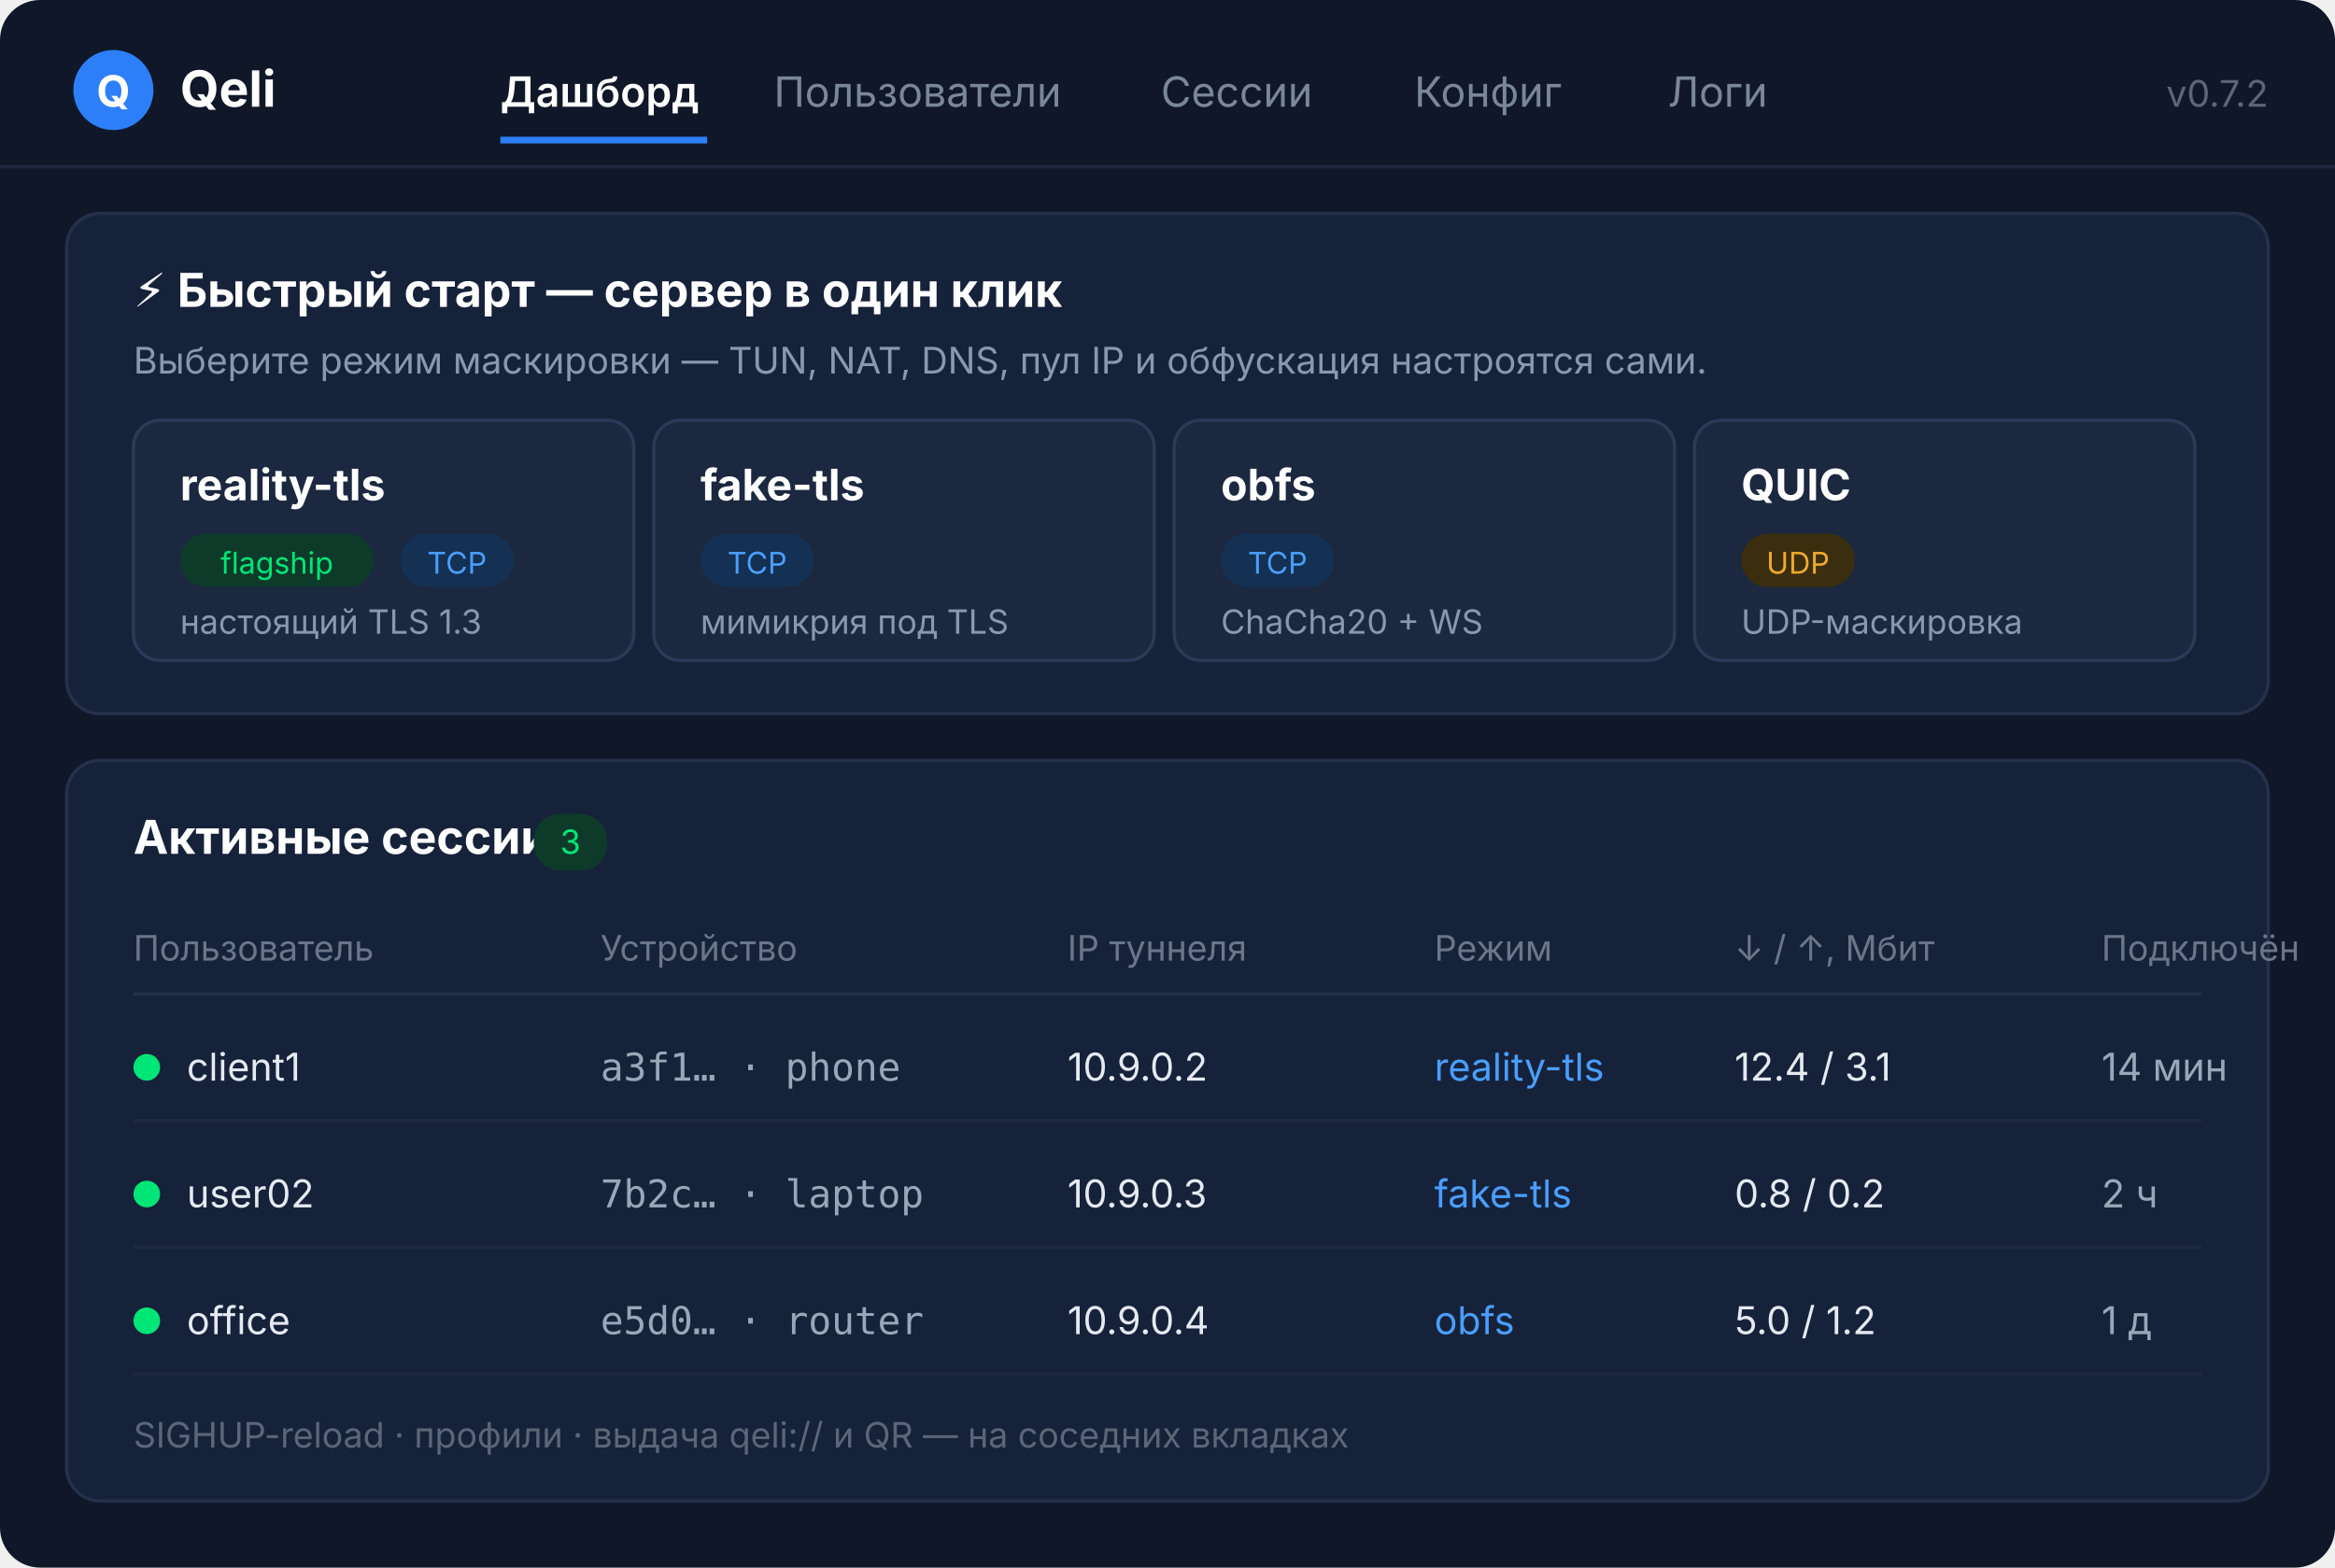
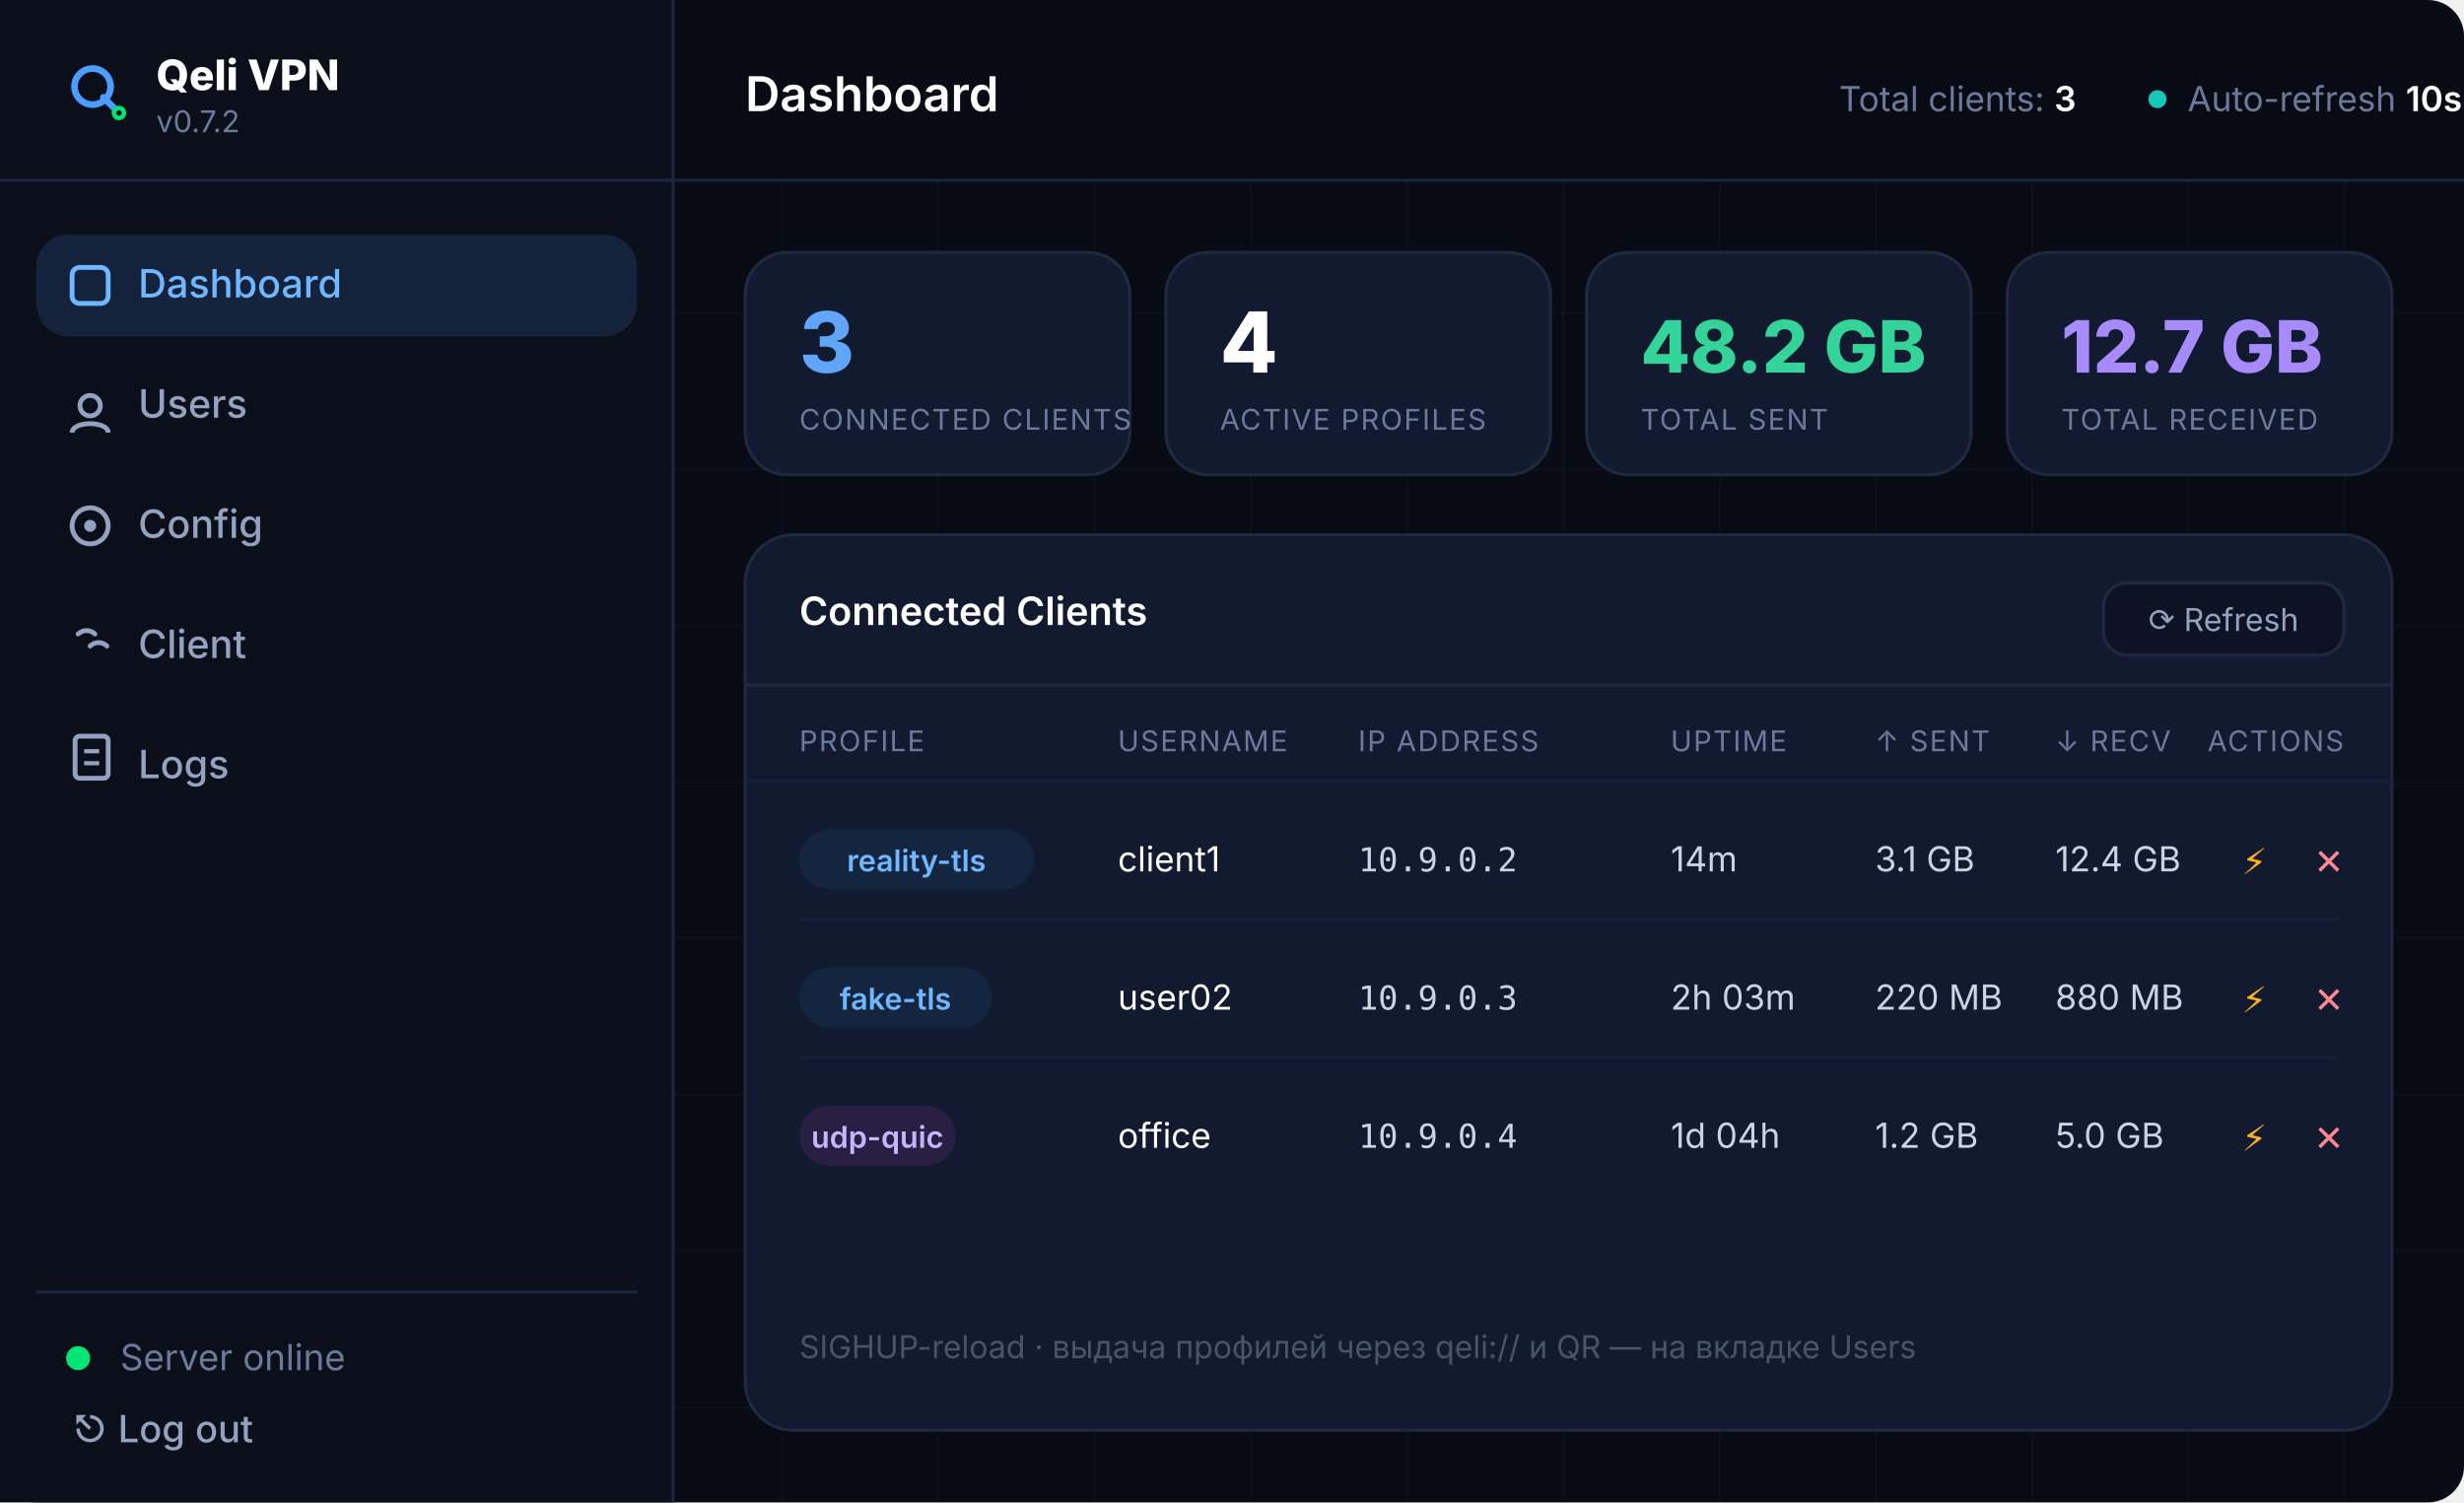
- <svg xmlns="http://www.w3.org/2000/svg" width="100%" viewBox="0 0 700 470" role="img" font-family="Inter, -apple-system, BlinkMacSystemFont, 'Segoe UI', Roboto, sans-serif">
-   <rect x="0" y="0" width="700" height="470" rx="12" fill="#0F1728" />
-   <circle cx="34" cy="27" r="12" fill="#2D7FF9" />
-   <text x="34" y="32" text-anchor="middle" font-size="13" font-weight="700" fill="#FFFFFF">Q</text>
-   <text x="54" y="32" font-size="15" font-weight="700" fill="#FFFFFF">Qeli</text>
-   <text x="150" y="32" font-size="12.5" font-weight="600" fill="#FFFFFF">Дашборд</text>
-   <line x1="150" y1="42" x2="212" y2="42" stroke="#2D7FF9" stroke-width="2" />
-   <text x="232" y="32" font-size="12.5" fill="#7A8699">Пользователи</text>
-   <text x="348" y="32" font-size="12.5" fill="#7A8699">Сессии</text>
-   <text x="424" y="32" font-size="12.5" fill="#7A8699">Конфиг</text>
-   <text x="500" y="32" font-size="12.5" fill="#7A8699">Логи</text>
-   <text x="680" y="32" text-anchor="end" font-size="11" fill="#5B6678">v0.7.2</text>
-   <line x1="0" y1="50" x2="700" y2="50" stroke="#1E2940" />
-   <rect x="20" y="64" width="660" height="150" rx="10" fill="#16223A" stroke="#25304A" />
-   <text x="40" y="92" font-size="14" font-weight="700" fill="#FFFFFF">⚡ Быстрый старт — сервер в один клик</text>
-   <text x="40" y="112" font-size="11" fill="#8A97AD">Выберите режим маскировки — TUN, NAT, DNS, пул IP и обфускация настроятся сами.</text>
-   <rect x="40" y="126" width="150" height="72" rx="8" fill="#1B2840" stroke="#2A3A57" />
-   <text x="54" y="150" font-size="13" font-weight="700" fill="#FFFFFF">reality-tls</text>
-   <rect x="54" y="160" width="58" height="16" rx="8" fill="#0E3A2A" />
-   <text x="83" y="172" text-anchor="middle" font-size="9" fill="#00E676">flagship</text>
-   <rect x="120" y="160" width="34" height="16" rx="8" fill="#143052" />
-   <text x="137" y="172" text-anchor="middle" font-size="9" fill="#4A9EFF">TCP</text>
-   <text x="54" y="190" font-size="10" fill="#8A97AD">настоящий TLS 1.3</text>
-   <rect x="196" y="126" width="150" height="72" rx="8" fill="#1B2840" stroke="#2A3A57" />
-   <text x="210" y="150" font-size="13" font-weight="700" fill="#FFFFFF">fake-tls</text>
-   <rect x="210" y="160" width="34" height="16" rx="8" fill="#143052" />
-   <text x="227" y="172" text-anchor="middle" font-size="9" fill="#4A9EFF">TCP</text>
-   <text x="210" y="190" font-size="10" fill="#8A97AD">мимикрия под TLS</text>
-   <rect x="352" y="126" width="150" height="72" rx="8" fill="#1B2840" stroke="#2A3A57" />
-   <text x="366" y="150" font-size="13" font-weight="700" fill="#FFFFFF">obfs</text>
-   <rect x="366" y="160" width="34" height="16" rx="8" fill="#143052" />
-   <text x="383" y="172" text-anchor="middle" font-size="9" fill="#4A9EFF">TCP</text>
-   <text x="366" y="190" font-size="10" fill="#8A97AD">ChaCha20 + WS</text>
-   <rect x="508" y="126" width="150" height="72" rx="8" fill="#1B2840" stroke="#2A3A57" />
-   <text x="522" y="150" font-size="13" font-weight="700" fill="#FFFFFF">QUIC</text>
-   <rect x="522" y="160" width="34" height="16" rx="8" fill="#3A2E0E" />
-   <text x="539" y="172" text-anchor="middle" font-size="9" fill="#F0A92B">UDP</text>
-   <text x="522" y="190" font-size="10" fill="#8A97AD">UDP-маскировка</text>
-   <rect x="20" y="228" width="660" height="222" rx="10" fill="#16223A" stroke="#25304A" />
-   <text x="40" y="256" font-size="14" font-weight="700" fill="#FFFFFF">Активные сессии</text>
-   <rect x="160" y="244" width="22" height="17" rx="8" fill="#0E3A2A" />
-   <text x="171" y="256" text-anchor="middle" font-size="10" fill="#00E676">3</text>
-   <text x="40" y="288" font-size="10.5" fill="#6B7689">Пользователь</text>
-   <text x="180" y="288" font-size="10.5" fill="#6B7689">Устройство</text>
-   <text x="320" y="288" font-size="10.5" fill="#6B7689">IP туннеля</text>
-   <text x="430" y="288" font-size="10.5" fill="#6B7689">Режим</text>
-   <text x="520" y="288" font-size="10.5" fill="#6B7689">↓ / ↑, Мбит</text>
-   <text x="630" y="288" font-size="10.5" fill="#6B7689">Подключён</text>
-   <line x1="40" y1="298" x2="660" y2="298" stroke="#243047" />
-   <circle cx="44" cy="320" r="4" fill="#00E676" />
-   <text x="56" y="324" font-size="11.5" fill="#E5EAF2">client1</text>
-   <text x="180" y="324" font-size="11.5" font-family="monospace" fill="#9AA7B8">a3f1… · phone</text>
-   <text x="320" y="324" font-size="11.5" fill="#E5EAF2">10.9.0.2</text>
-   <text x="430" y="324" font-size="11.5" fill="#4A9EFF">reality-tls</text>
-   <text x="520" y="324" font-size="11.5" fill="#E5EAF2">12.4 / 3.1</text>
-   <text x="630" y="324" font-size="11.5" fill="#9AA7B8">14 мин</text>
-   <line x1="40" y1="336" x2="660" y2="336" stroke="#1E2940" />
-   <circle cx="44" cy="358" r="4" fill="#00E676" />
-   <text x="56" y="362" font-size="11.5" fill="#E5EAF2">user02</text>
-   <text x="180" y="362" font-size="11.5" font-family="monospace" fill="#9AA7B8">7b2c… · laptop</text>
-   <text x="320" y="362" font-size="11.5" fill="#E5EAF2">10.9.0.3</text>
-   <text x="430" y="362" font-size="11.5" fill="#4A9EFF">fake-tls</text>
-   <text x="520" y="362" font-size="11.5" fill="#E5EAF2">0.8 / 0.2</text>
-   <text x="630" y="362" font-size="11.5" fill="#9AA7B8">2 ч</text>
-   <line x1="40" y1="374" x2="660" y2="374" stroke="#1E2940" />
-   <circle cx="44" cy="396" r="4" fill="#00E676" />
-   <text x="56" y="400" font-size="11.5" fill="#E5EAF2">office</text>
-   <text x="180" y="400" font-size="11.5" font-family="monospace" fill="#9AA7B8">e5d0… · router</text>
-   <text x="320" y="400" font-size="11.5" fill="#E5EAF2">10.9.0.4</text>
-   <text x="430" y="400" font-size="11.5" fill="#4A9EFF">obfs</text>
-   <text x="520" y="400" font-size="11.5" fill="#E5EAF2">5.0 / 1.2</text>
-   <text x="630" y="400" font-size="11.5" fill="#9AA7B8">1 д</text>
-   <line x1="40" y1="412" x2="660" y2="412" stroke="#1E2940" />
-   <text x="40" y="434" font-size="10.5" fill="#5B6678">SIGHUP-reload · профили · выдача qeli:// и QR — на соседних вкладках</text>
+ <svg xmlns="http://www.w3.org/2000/svg" width="100%" viewBox="0 0 820 500" role="img" font-family="Inter, -apple-system, BlinkMacSystemFont, 'Segoe UI', Roboto, sans-serif">
+   <defs>
+     <pattern id="grid" width="52" height="52" patternUnits="userSpaceOnUse">
+       <path d="M52 0H0V52" fill="none" stroke="#4a9eff" stroke-opacity="0.05" stroke-width="1" />
+     </pattern>
+   </defs>
+   <rect x="0" y="0" width="820" height="500" rx="12" fill="#080b14" />
+   <rect x="224" y="60" width="596" height="440" fill="url(#grid)" />
+   <rect x="0" y="0" width="224" height="500" fill="#0a0f1a" />
+   <line x1="224" y1="0" x2="224" y2="500" stroke="#1b2740" />
+   <g transform="translate(20,18) scale(0.2)">
+     <circle cx="54" cy="54" r="30" stroke="#4a9eff" stroke-width="11" fill="none" />
+     <line x1="72" y1="72" x2="96" y2="96" stroke="#4a9eff" stroke-width="11" stroke-linecap="round" />
+     <circle cx="98" cy="98" r="12" fill="#00e676" />
+     <circle cx="98" cy="98" r="4.5" fill="#080b14" />
+   </g>
+   <text x="52" y="30" font-size="14" font-weight="800" fill="#FFFFFF">Qeli VPN</text>
+   <text x="52" y="44" font-size="10" fill="#6b7a9b">v0.7.2</text>
+   <line x1="0" y1="60" x2="224" y2="60" stroke="#1b2740" />
+   <rect x="12" y="78" width="200" height="34" rx="11" fill="#14223c" />
+   <rect x="24" y="89" width="12" height="12" rx="2.5" fill="none" stroke="#6fb7ff" stroke-width="1.6" />
+   <text x="46" y="99" font-size="13" font-weight="500" fill="#6fb7ff">Dashboard</text>
+   <circle cx="30" cy="135" r="3.4" fill="none" stroke="#93a2c0" stroke-width="1.6" />
+   <path d="M24 144c0-4 12-4 12 0" fill="none" stroke="#93a2c0" stroke-width="1.6" />
+   <text x="46" y="139" font-size="13" font-weight="500" fill="#93a2c0">Users</text>
+   <circle cx="30" cy="175" r="6" fill="none" stroke="#93a2c0" stroke-width="1.6" />
+   <circle cx="30" cy="175" r="2" fill="#93a2c0" />
+   <text x="46" y="179" font-size="13" font-weight="500" fill="#93a2c0">Config</text>
+   <path d="M26 211a4 4 0 015.6 0M30 215a4 4 0 015.6 0" fill="none" stroke="#93a2c0" stroke-width="1.6" stroke-linecap="round" />
+   <text x="46" y="219" font-size="13" font-weight="500" fill="#93a2c0">Client</text>
+   <rect x="25" y="245" width="11" height="14" rx="1.5" fill="none" stroke="#93a2c0" stroke-width="1.6" />
+   <line x1="28" y1="250" x2="33" y2="250" stroke="#93a2c0" stroke-width="1.4" />
+   <line x1="28" y1="254" x2="33" y2="254" stroke="#93a2c0" stroke-width="1.4" />
+   <text x="46" y="259" font-size="13" font-weight="500" fill="#93a2c0">Logs</text>
+   <line x1="12" y1="430" x2="212" y2="430" stroke="#1b2740" />
+   <circle cx="26" cy="452" r="4" fill="#00e676" />
+   <text x="40" y="456" font-size="12" fill="#6b7a9b">Server online</text>
+   <text x="24" y="480" font-size="12.5" font-weight="500" fill="#93a2c0">⎋  Log out</text>
+   <text x="248" y="37" font-size="16" font-weight="600" fill="#FFFFFF">Dashboard</text>
+   <text x="612" y="37" font-size="11.5" fill="#6b7a9b">Total clients: <tspan fill="#FFFFFF" font-weight="600">3</tspan>
+   </text>
+   <circle cx="718" cy="33" r="3" fill="#16c8b6" />
+   <text x="728" y="37" font-size="11.5" fill="#6b7a9b">Auto-refresh <tspan fill="#FFFFFF" font-weight="600">10s</tspan>
+   </text>
+   <line x1="224" y1="60" x2="820" y2="60" stroke="#1b2740" />
+   <g>
+     <rect x="248" y="84" width="128" height="74" rx="14" fill="#111a2e" stroke="#1f2a40" />
+     <text x="266" y="124" font-size="28" font-weight="800" fill="#60a5fa">3</text>
+     <text x="266" y="143" font-size="9.5" letter-spacing="0.5" fill="#6b7a9b">CONNECTED CLIENTS</text>
+   </g>
+   <g>
+     <rect x="388" y="84" width="128" height="74" rx="14" fill="#111a2e" stroke="#1f2a40" />
+     <text x="406" y="124" font-size="28" font-weight="800" fill="#FFFFFF">4</text>
+     <text x="406" y="143" font-size="9.5" letter-spacing="0.5" fill="#6b7a9b">ACTIVE PROFILES</text>
+   </g>
+   <g>
+     <rect x="528" y="84" width="128" height="74" rx="14" fill="#111a2e" stroke="#1f2a40" />
+     <text x="546" y="124" font-size="24" font-weight="800" fill="#34d399">48.2 GB</text>
+     <text x="546" y="143" font-size="9.5" letter-spacing="0.5" fill="#6b7a9b">TOTAL SENT</text>
+   </g>
+   <g>
+     <rect x="668" y="84" width="128" height="74" rx="14" fill="#111a2e" stroke="#1f2a40" />
+     <text x="686" y="124" font-size="24" font-weight="800" fill="#a78bfa">12.7 GB</text>
+     <text x="686" y="143" font-size="9.5" letter-spacing="0.5" fill="#6b7a9b">TOTAL RECEIVED</text>
+   </g>
+   <rect x="248" y="178" width="548" height="298" rx="16" fill="#111a2e" stroke="#1f2a40" />
+   <text x="266" y="208" font-size="13" font-weight="600" fill="#FFFFFF">Connected Clients</text>
+   <rect x="700" y="194" width="80" height="24" rx="8" fill="#0d1322" stroke="#1f2a40" />
+   <text x="740" y="210" text-anchor="middle" font-size="10.5" fill="#93a2c0">⟳ Refresh</text>
+   <line x1="248" y1="228" x2="796" y2="228" stroke="#1f2a40" />
+   <text x="266" y="250" font-size="9.5" letter-spacing="0.5" fill="#6b7a9b">PROFILE</text>
+   <text x="372" y="250" font-size="9.5" letter-spacing="0.5" fill="#6b7a9b">USERNAME</text>
+   <text x="452" y="250" font-size="9.5" letter-spacing="0.5" fill="#6b7a9b">IP ADDRESS</text>
+   <text x="556" y="250" font-size="9.5" letter-spacing="0.5" fill="#6b7a9b">UPTIME</text>
+   <text x="624" y="250" font-size="9.5" letter-spacing="0.5" fill="#6b7a9b">↑ SENT</text>
+   <text x="684" y="250" font-size="9.5" letter-spacing="0.5" fill="#6b7a9b">↓ RECV</text>
+   <text x="780" y="250" text-anchor="end" font-size="9.5" letter-spacing="0.5" fill="#6b7a9b">ACTIONS</text>
+   <line x1="248" y1="260" x2="796" y2="260" stroke="#16203a" />
+   <rect x="266" y="276" width="78" height="20" rx="10" fill="#14253f" />
+   <text x="305" y="290" text-anchor="middle" font-size="10" font-weight="600" fill="#6fb7ff">reality-tls</text>
+   <text x="372" y="290" font-size="11.5" fill="#FFFFFF">client1</text>
+   <text x="452" y="290" font-size="11" font-family="monospace" fill="#cbd5e1">10.9.0.2</text>
+   <text x="556" y="290" font-size="11.5" fill="#cbd5e1">14m</text>
+   <text x="624" y="290" font-size="11.5" fill="#cbd5e1">3.1 GB</text>
+   <text x="684" y="290" font-size="11.5" fill="#cbd5e1">12.4 GB</text>
+   <text x="746" y="291" font-size="12" fill="#ffb020">⚡</text>
+   <text x="770" y="291" font-size="12" fill="#ff8794">✕</text>
+   <line x1="266" y1="306" x2="778" y2="306" stroke="#16203a" />
+   <rect x="266" y="322" width="64" height="20" rx="10" fill="#14253f" />
+   <text x="298" y="336" text-anchor="middle" font-size="10" font-weight="600" fill="#6fb7ff">fake-tls</text>
+   <text x="372" y="336" font-size="11.5" fill="#FFFFFF">user02</text>
+   <text x="452" y="336" font-size="11" font-family="monospace" fill="#cbd5e1">10.9.0.3</text>
+   <text x="556" y="336" font-size="11.5" fill="#cbd5e1">2h 03m</text>
+   <text x="624" y="336" font-size="11.5" fill="#cbd5e1">220 MB</text>
+   <text x="684" y="336" font-size="11.5" fill="#cbd5e1">880 MB</text>
+   <text x="746" y="337" font-size="12" fill="#ffb020">⚡</text>
+   <text x="770" y="337" font-size="12" fill="#ff8794">✕</text>
+   <line x1="266" y1="352" x2="778" y2="352" stroke="#16203a" />
+   <rect x="266" y="368" width="52" height="20" rx="10" fill="#281f43" />
+   <text x="292" y="382" text-anchor="middle" font-size="10" font-weight="600" fill="#c4b5fd">udp-quic</text>
+   <text x="372" y="382" font-size="11.5" fill="#FFFFFF">office</text>
+   <text x="452" y="382" font-size="11" font-family="monospace" fill="#cbd5e1">10.9.0.4</text>
+   <text x="556" y="382" font-size="11.5" fill="#cbd5e1">1d 04h</text>
+   <text x="624" y="382" font-size="11.5" fill="#cbd5e1">1.2 GB</text>
+   <text x="684" y="382" font-size="11.5" fill="#cbd5e1">5.0 GB</text>
+   <text x="746" y="383" font-size="12" fill="#ffb020">⚡</text>
+   <text x="770" y="383" font-size="12" fill="#ff8794">✕</text>
+   <text x="266" y="452" font-size="10.5" fill="#475569">SIGHUP-reload · выдача профилей через qeli:// и QR — на вкладке Users</text>
</svg>
